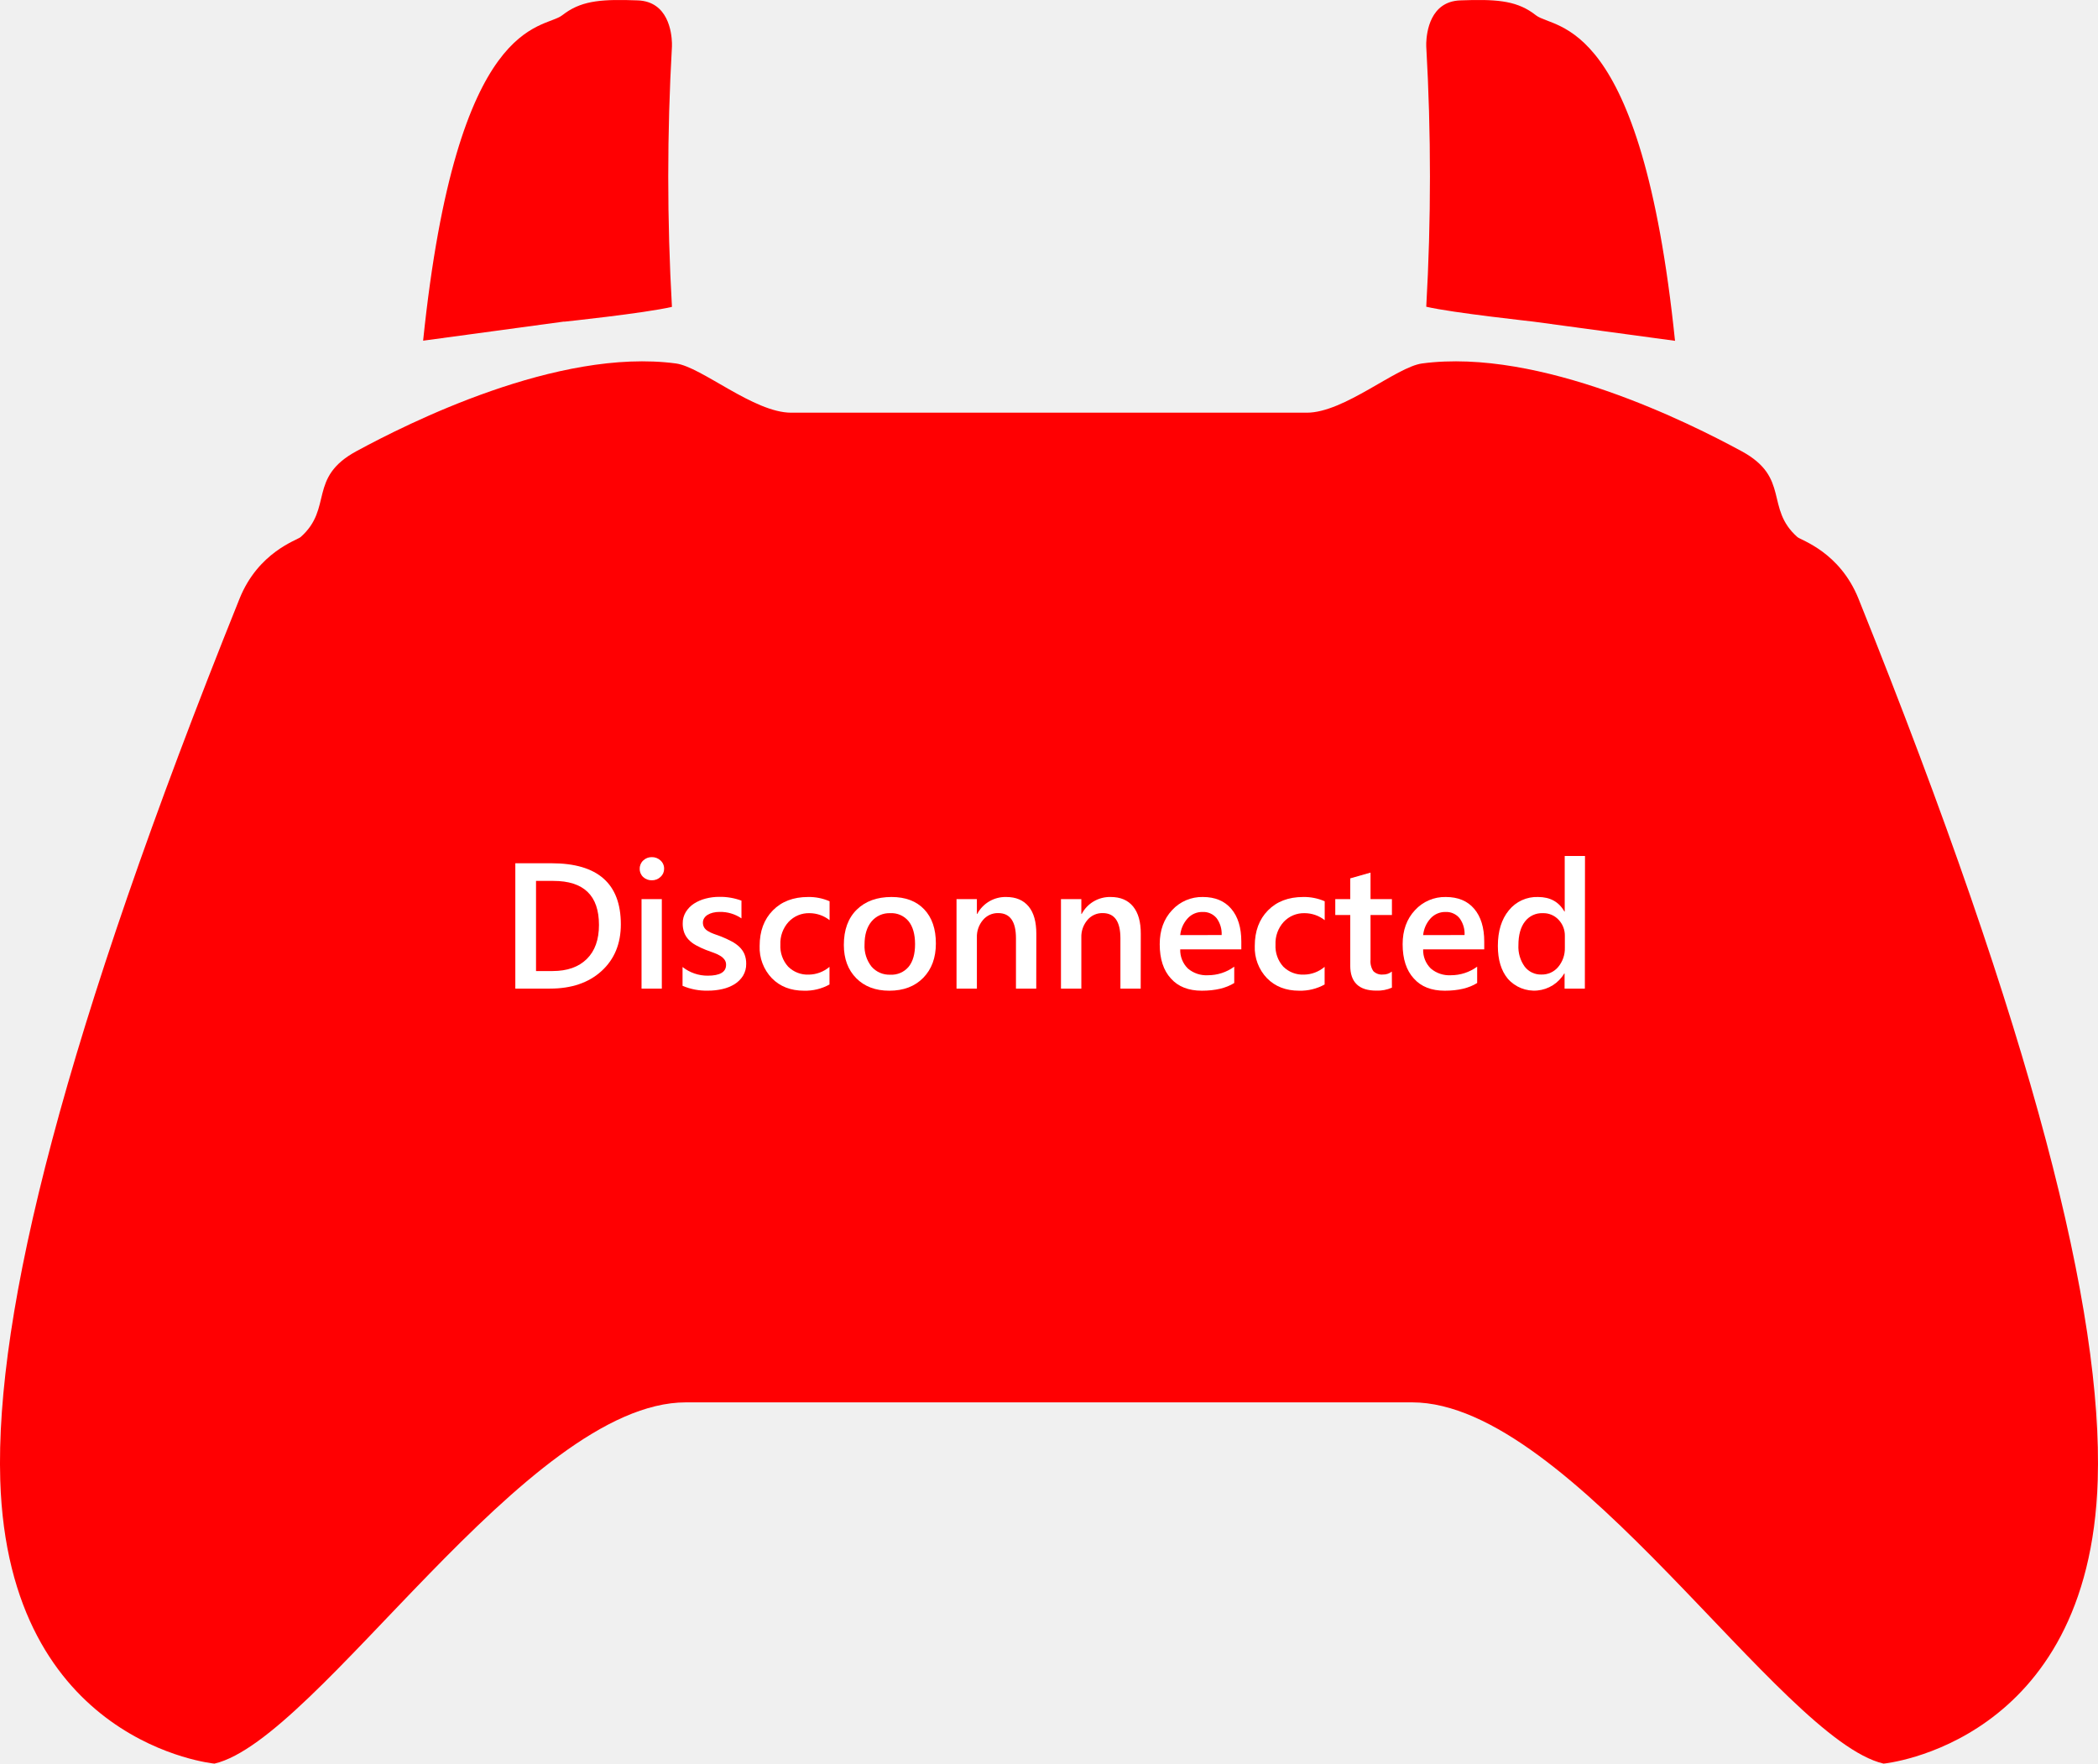
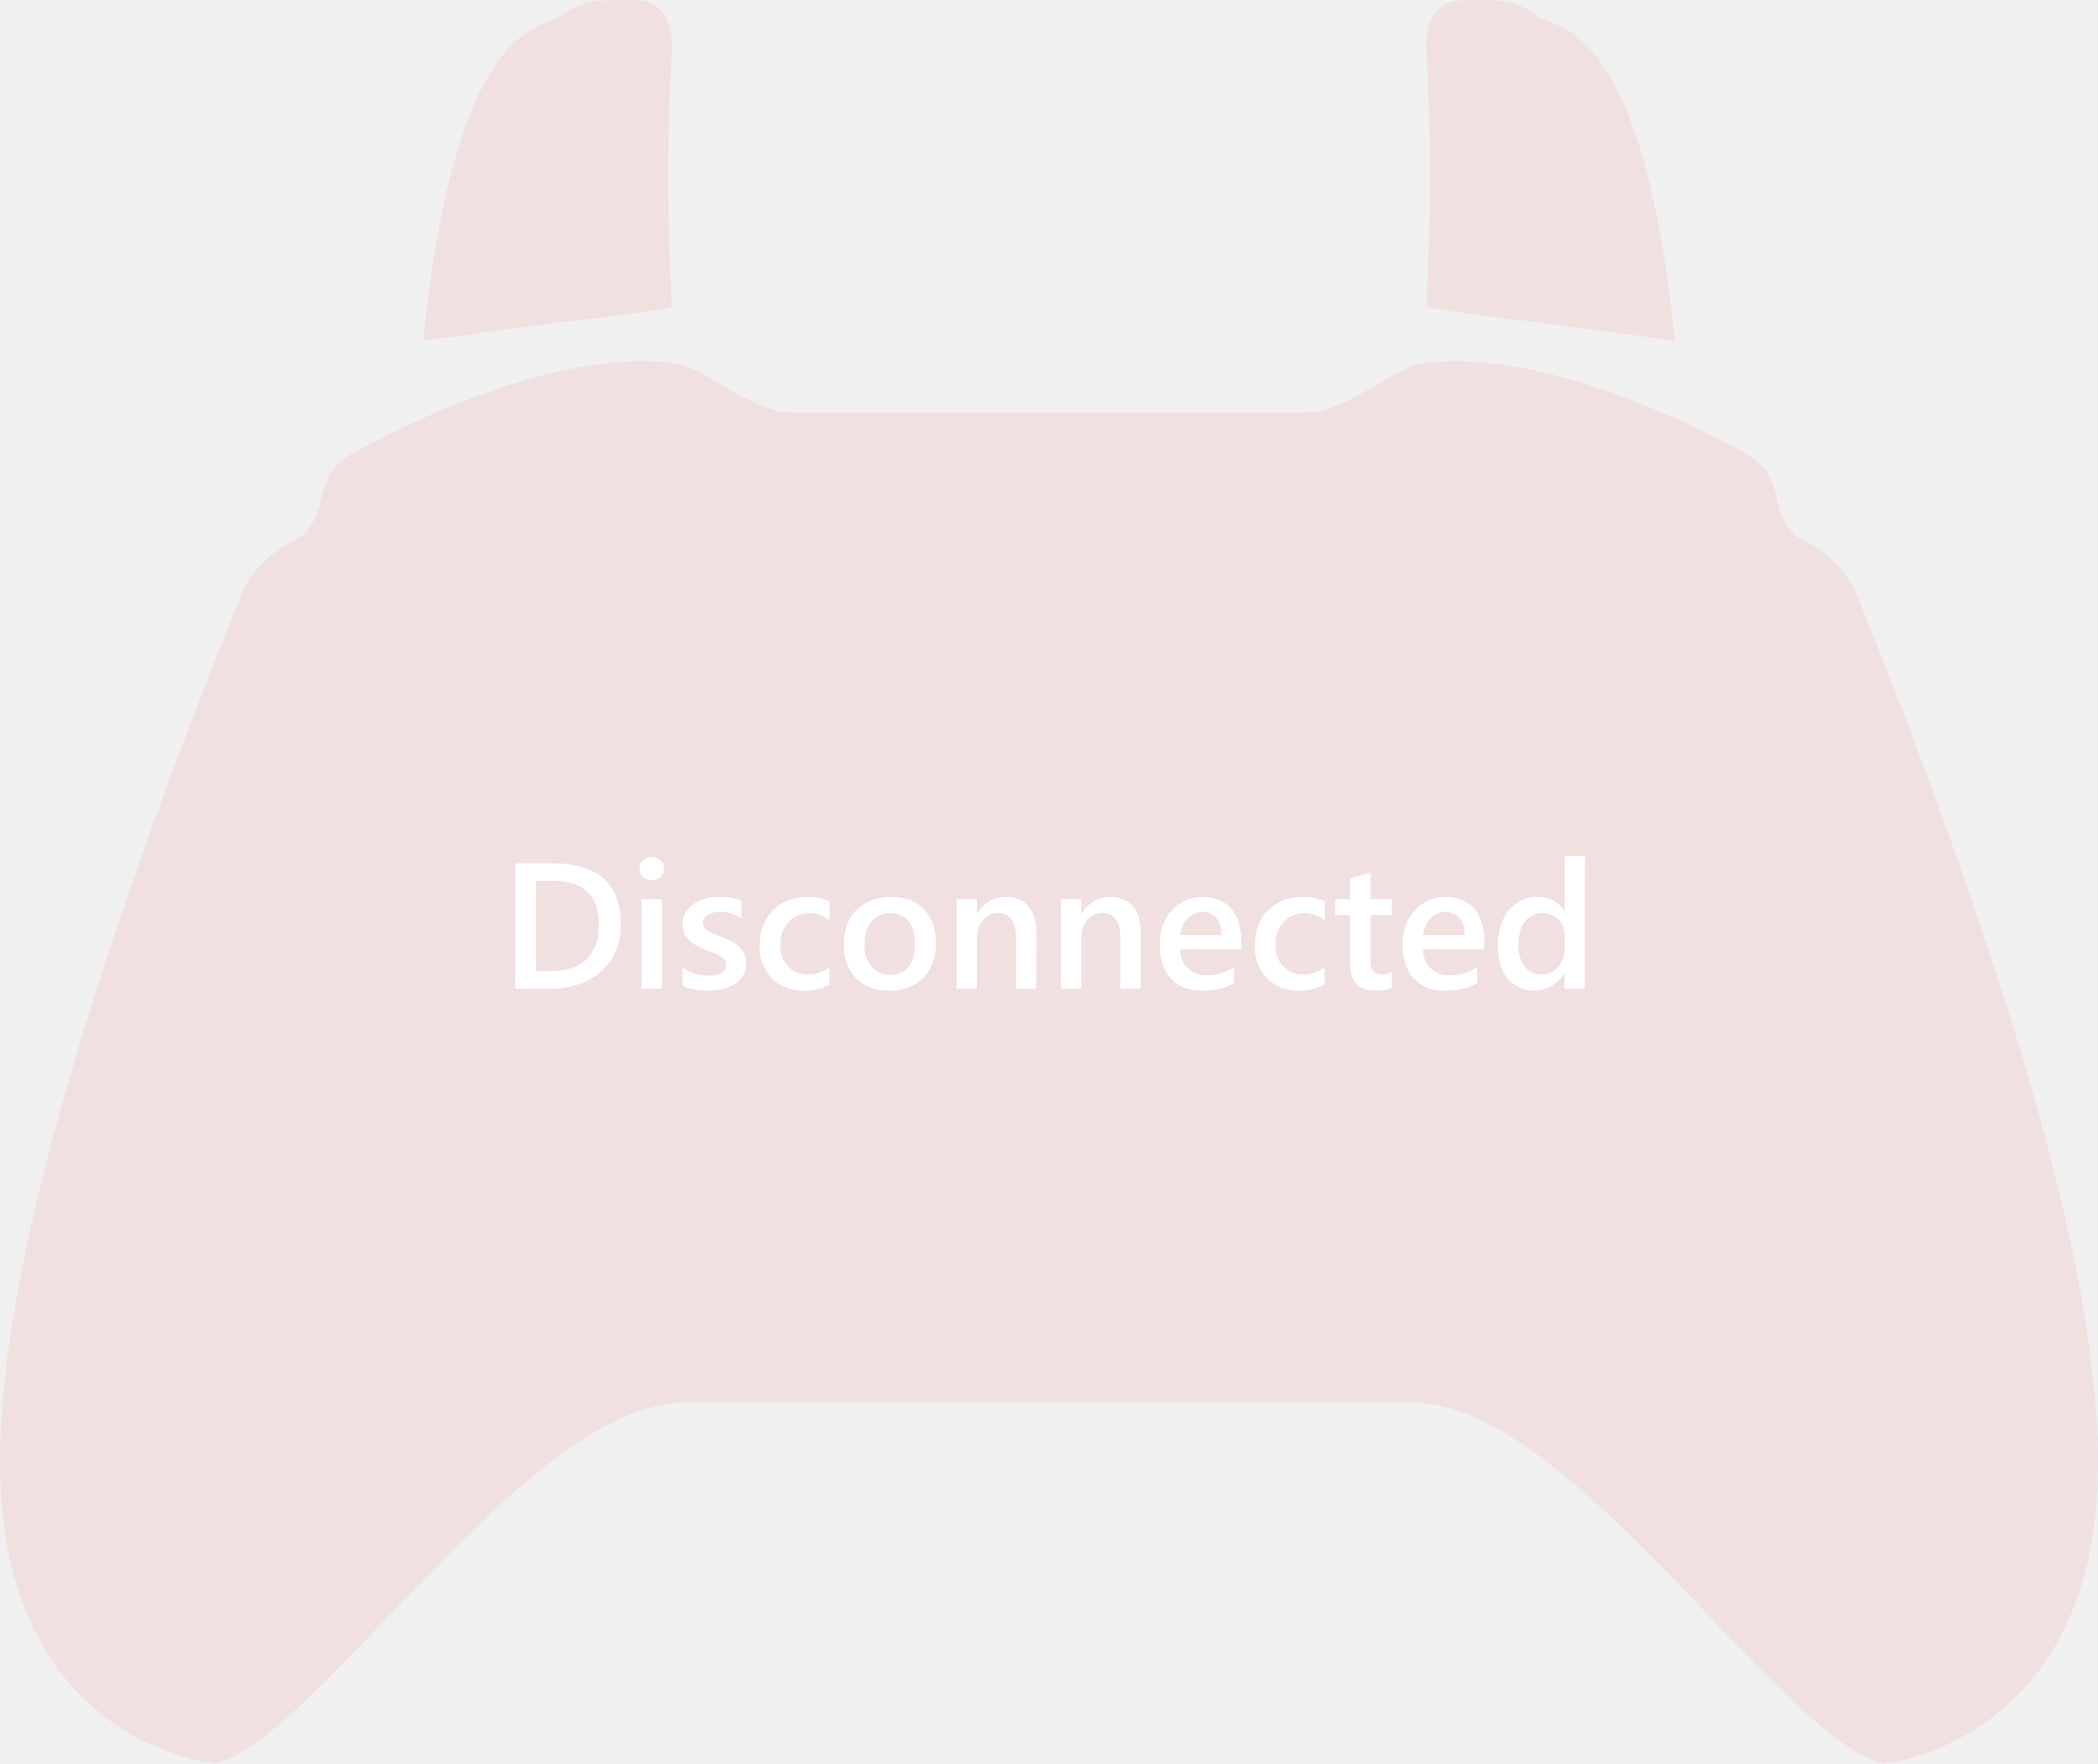
<svg xmlns="http://www.w3.org/2000/svg" id="Layer_1" data-name="Layer 1" width="750" height="630.46" viewBox="0 0 750 630.46">
  <defs>
    <style>
      .cls-1 {
-         fill: #ff0002;
+         fill: #f001;
      }

      .cls-2 {
        fill: #fff;
      }
    </style>
  </defs>
  <g>
    <path class="cls-1" d="M664.37,214c-6.72-16.68-20.54-20.88-21.82-22-11.7-10.34-2.47-21.22-19.95-30.7-18.28-9.91-72-37-114.22-31.37-9.22,1.23-27.83,17.6-41.21,17.6H282.84c-13.38,0-32-16.37-41.22-17.6-42.24-5.63-95.93,21.46-114.22,31.37-17.47,9.48-8.24,20.36-19.94,30.7-1.28,1.12-15.1,5.32-21.82,22C22.89,370-1.74,469.11.09,529.13,3,623.55,76.67,630.46,76.67,630.46c37-8.62,111.55-129.14,168.54-129.14H504.8c57,0,131.5,120.52,168.54,129.14,0,0,73.68-6.91,76.56-101.33C751.77,469.11,727.09,370,664.37,214Z" transform="translate(0 0)" />
    <path class="cls-1" d="M548.36,115l50.43,6.84C586.73,5,555.82,10.76,549.08,5.47c-.4-.32-.8-.62-1.21-.9C541.45.09,534.3-.31,522,.14,511.22.54,510,11.58,509.86,15.33v1.23a819.45,819.45,0,0,1,0,93.09C519.65,111.91,547.58,114.86,548.36,115Z" transform="translate(0 0)" />
    <path class="cls-1" d="M201.68,115s28.61-3,38.53-5.3a819.45,819.45,0,0,1,0-93.09V15.33C240.09,11.58,238.85.54,228,.14c-12.25-.45-19.4-.05-25.81,4.43-.41.28-.81.58-1.21.89-6.76,5.3-37.65-.49-49.72,116.33l50.4-6.84Z" transform="translate(0 0)" />
  </g>
  <g>
    <path class="cls-2" d="M184.22,353.41V308.6h12.94q24.78,0,24.78,21.84,0,10.38-6.88,16.67t-18.44,6.3Zm7.4-38.5v32.22h5.94q7.84,0,12.21-4.31t4.35-12.19q0-15.72-16.28-15.72Z" transform="translate(0 0)" />
    <path class="cls-2" d="M233,314.69a4.37,4.37,0,0,1-3.05-1.15,3.83,3.83,0,0,1-1.26-2.94,3.91,3.91,0,0,1,1.26-3,4.32,4.32,0,0,1,3.05-1.19,4.42,4.42,0,0,1,3.12,1.19,3.86,3.86,0,0,1,1.29,3,3.82,3.82,0,0,1-1.29,2.89A4.38,4.38,0,0,1,233,314.69Zm3.59,38.72h-7.25v-32h7.25Z" transform="translate(0 0)" />
    <path class="cls-2" d="M244,352.41v-6.72a14.43,14.43,0,0,0,9,3.1c4.38,0,6.56-1.3,6.56-3.88a3,3,0,0,0-.56-1.86,5.47,5.47,0,0,0-1.52-1.36,11.8,11.8,0,0,0-2.25-1.06l-2.89-1.06a30.92,30.92,0,0,1-3.54-1.66,10.54,10.54,0,0,1-2.63-2,7.55,7.55,0,0,1-1.58-2.52,9.36,9.36,0,0,1-.53-3.28,7.6,7.6,0,0,1,1.1-4.08,9.53,9.53,0,0,1,2.93-3,14.29,14.29,0,0,1,4.19-1.81,19.07,19.07,0,0,1,4.85-.61,21.91,21.91,0,0,1,7.93,1.35v6.34a13.38,13.38,0,0,0-7.75-2.31,10,10,0,0,0-2.48.28,6.55,6.55,0,0,0-1.89.78,3.78,3.78,0,0,0-1.22,1.2,2.91,2.91,0,0,0-.44,1.55,3.32,3.32,0,0,0,.44,1.75,3.84,3.84,0,0,0,1.3,1.26,10.69,10.69,0,0,0,2.06,1c.8.31,1.72.63,2.77,1a38.16,38.16,0,0,1,3.7,1.72,12.47,12.47,0,0,1,2.8,2,7.92,7.92,0,0,1,1.78,2.56,8.84,8.84,0,0,1,.62,3.46,7.91,7.91,0,0,1-1.12,4.25,9.34,9.34,0,0,1-3,3,14,14,0,0,1-4.33,1.76,22.26,22.26,0,0,1-5.17.58A21.73,21.73,0,0,1,244,352.41Z" transform="translate(0 0)" />
    <path class="cls-2" d="M296.53,351.94a17.85,17.85,0,0,1-9.09,2.22q-7.12,0-11.5-4.45a15.77,15.77,0,0,1-4.38-11.55q0-7.91,4.71-12.7t12.57-4.8a18.37,18.37,0,0,1,7.72,1.53v6.75a11.66,11.66,0,0,0-7.12-2.5,9.89,9.89,0,0,0-7.53,3.11,11.36,11.36,0,0,0-2.94,8.14,10.88,10.88,0,0,0,2.76,7.85,9.86,9.86,0,0,0,7.43,2.87,11.61,11.61,0,0,0,7.37-2.78Z" transform="translate(0 0)" />
    <path class="cls-2" d="M317.91,354.16q-7.41,0-11.83-4.48t-4.42-11.89q0-8.07,4.61-12.6t12.42-4.53q7.5,0,11.69,4.41t4.18,12.22q0,7.65-4.51,12.26T317.91,354.16Zm.34-27.72a8.29,8.29,0,0,0-6.72,3c-1.64,2-2.47,4.71-2.47,8.19a11.75,11.75,0,0,0,2.5,7.92,8.4,8.4,0,0,0,6.69,2.89,8,8,0,0,0,6.58-2.84q2.3-2.85,2.29-8.1t-2.29-8.15A7.93,7.93,0,0,0,318.25,326.44Z" transform="translate(0 0)" />
    <path class="cls-2" d="M370.44,353.41h-7.25v-18q0-9-6.35-9a6.9,6.9,0,0,0-5.46,2.49,9.18,9.18,0,0,0-2.16,6.26v18.25h-7.28v-32h7.28v5.31h.12a11.42,11.42,0,0,1,10.38-6.06c3.48,0,6.13,1.13,8,3.39s2.75,5.53,2.75,9.8Z" transform="translate(0 0)" />
    <path class="cls-2" d="M407.78,353.41h-7.25v-18q0-9-6.34-9a6.92,6.92,0,0,0-5.47,2.49,9.18,9.18,0,0,0-2.16,6.26v18.25h-7.28v-32h7.28v5.31h.13a11.39,11.39,0,0,1,10.37-6.06q5.22,0,8,3.39t2.75,9.8Z" transform="translate(0 0)" />
    <path class="cls-2" d="M443.72,339.38H421.91a9.19,9.19,0,0,0,2.73,6.84,10.15,10.15,0,0,0,7.17,2.41,15.84,15.84,0,0,0,9.41-3.06v5.84q-4.38,2.74-11.56,2.75t-11.08-4.36q-4-4.35-4-12.26,0-7.47,4.42-12.18a14.49,14.49,0,0,1,11-4.7q6.55,0,10.15,4.22t3.6,11.72v2.78Zm-7-5.12a9.36,9.36,0,0,0-1.84-6.08,6.16,6.16,0,0,0-5-2.17,7,7,0,0,0-5.3,2.28,10.38,10.38,0,0,0-2.67,6Z" transform="translate(0 0)" />
    <path class="cls-2" d="M473.53,351.94a17.85,17.85,0,0,1-9.09,2.22q-7.12,0-11.5-4.45a15.77,15.77,0,0,1-4.38-11.55q0-7.91,4.71-12.7t12.57-4.8a18.37,18.37,0,0,1,7.72,1.53v6.75a11.66,11.66,0,0,0-7.12-2.5,9.89,9.89,0,0,0-7.53,3.11,11.36,11.36,0,0,0-2.94,8.14,10.88,10.88,0,0,0,2.76,7.85,9.86,9.86,0,0,0,7.43,2.87,11.61,11.61,0,0,0,7.37-2.78Z" transform="translate(0 0)" />
    <path class="cls-2" d="M497.59,353.07a12.65,12.65,0,0,1-5.59,1.06q-9.31,0-9.31-8.94V327.1h-5.35v-5.69h5.35V314l7.25-2.06v9.47h7.65v5.69h-7.65v16a6.29,6.29,0,0,0,1,4.06,4.29,4.29,0,0,0,3.44,1.22,4.94,4.94,0,0,0,3.18-1.06Z" transform="translate(0 0)" />
    <path class="cls-2" d="M530.56,339.38H508.75a9.19,9.19,0,0,0,2.73,6.84,10.16,10.16,0,0,0,7.18,2.41,15.81,15.81,0,0,0,9.4-3.06v5.84q-4.37,2.74-11.56,2.75t-11.08-4.36q-4-4.35-4-12.26,0-7.47,4.42-12.18a14.48,14.48,0,0,1,11-4.7q6.57,0,10.16,4.22t3.59,11.72v2.78Zm-7-5.12a9.31,9.31,0,0,0-1.84-6.08,6.16,6.16,0,0,0-5-2.17,7.05,7.05,0,0,0-5.3,2.28,10.38,10.38,0,0,0-2.67,6Z" transform="translate(0 0)" />
    <path class="cls-2" d="M566.56,353.41h-7.25V348h-.12A12.51,12.51,0,0,1,539,349.86q-3.54-4.29-3.54-11.7,0-7.94,3.92-12.72a12.82,12.82,0,0,1,10.45-4.78q6.47,0,9.41,5.19h.12V306h7.25Zm-7.15-14.62V334.6a8.15,8.15,0,0,0-2.22-5.78,7.39,7.39,0,0,0-5.66-2.38,7.61,7.61,0,0,0-6.39,3c-1.55,2-2.33,4.83-2.33,8.41a12.08,12.08,0,0,0,2.24,7.7,7.25,7.25,0,0,0,6,2.83,7.52,7.52,0,0,0,6-2.73A10.28,10.28,0,0,0,559.41,338.79Z" transform="translate(0 0)" />
  </g>
</svg>
